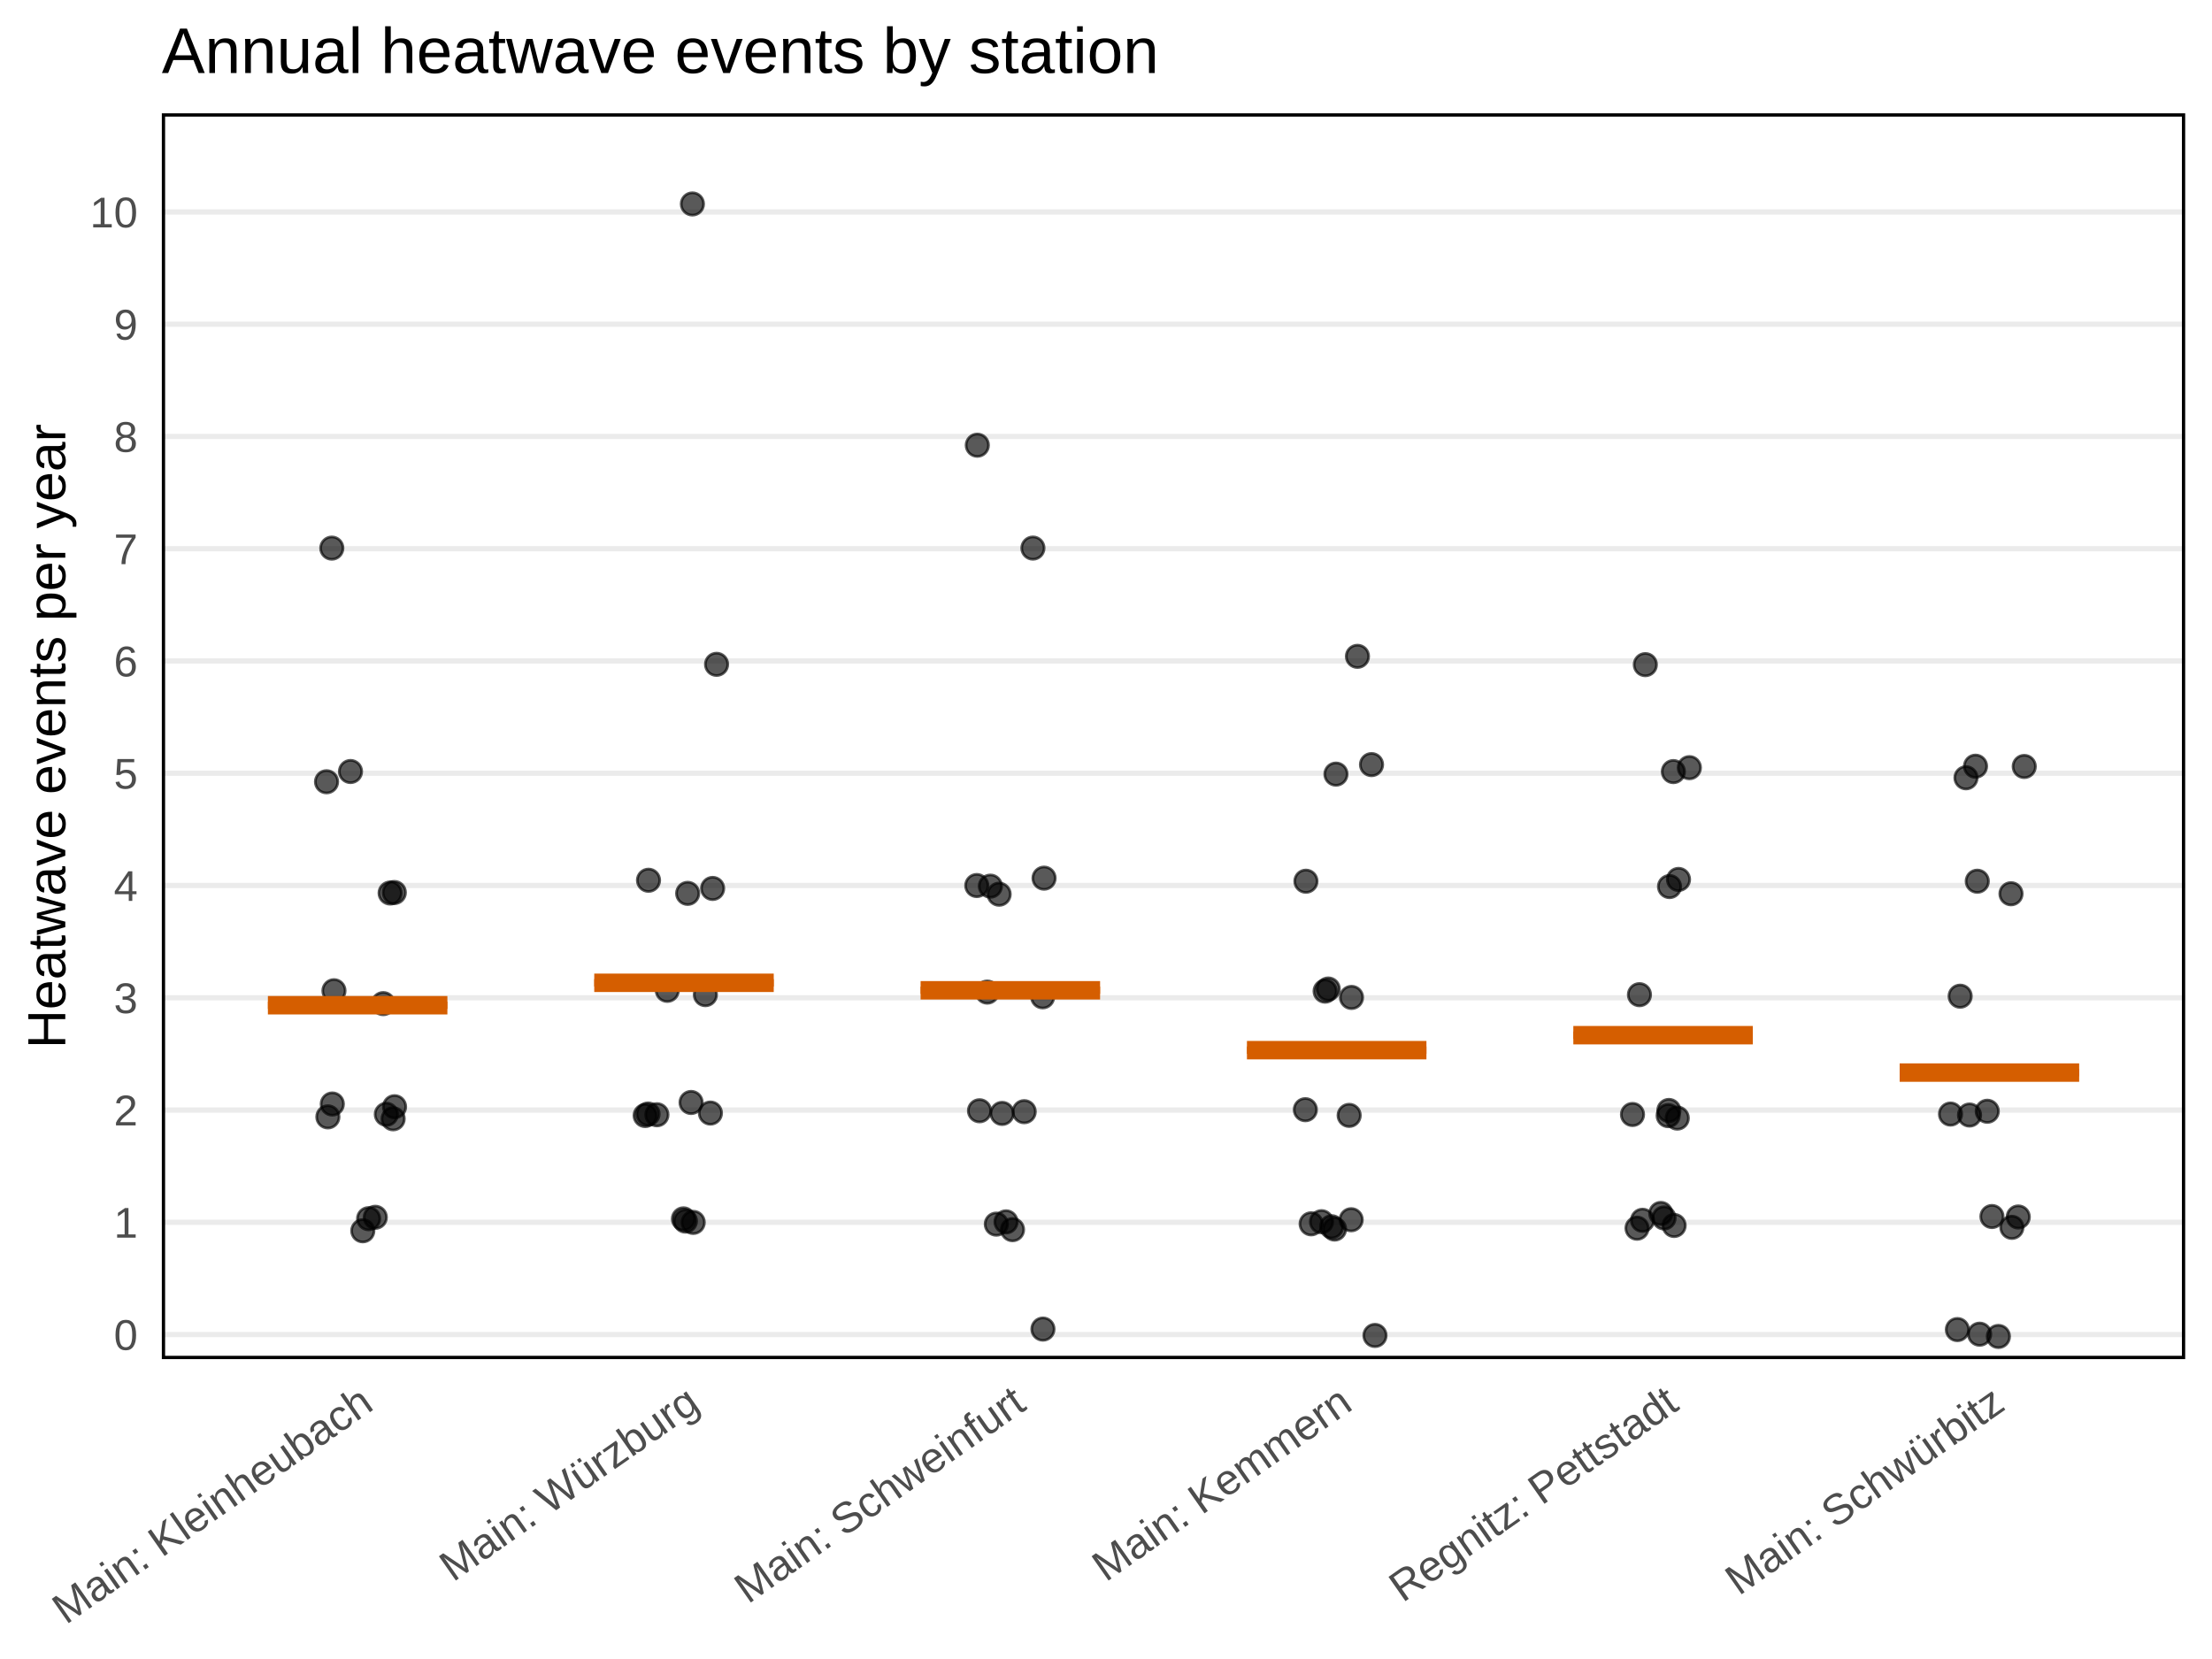
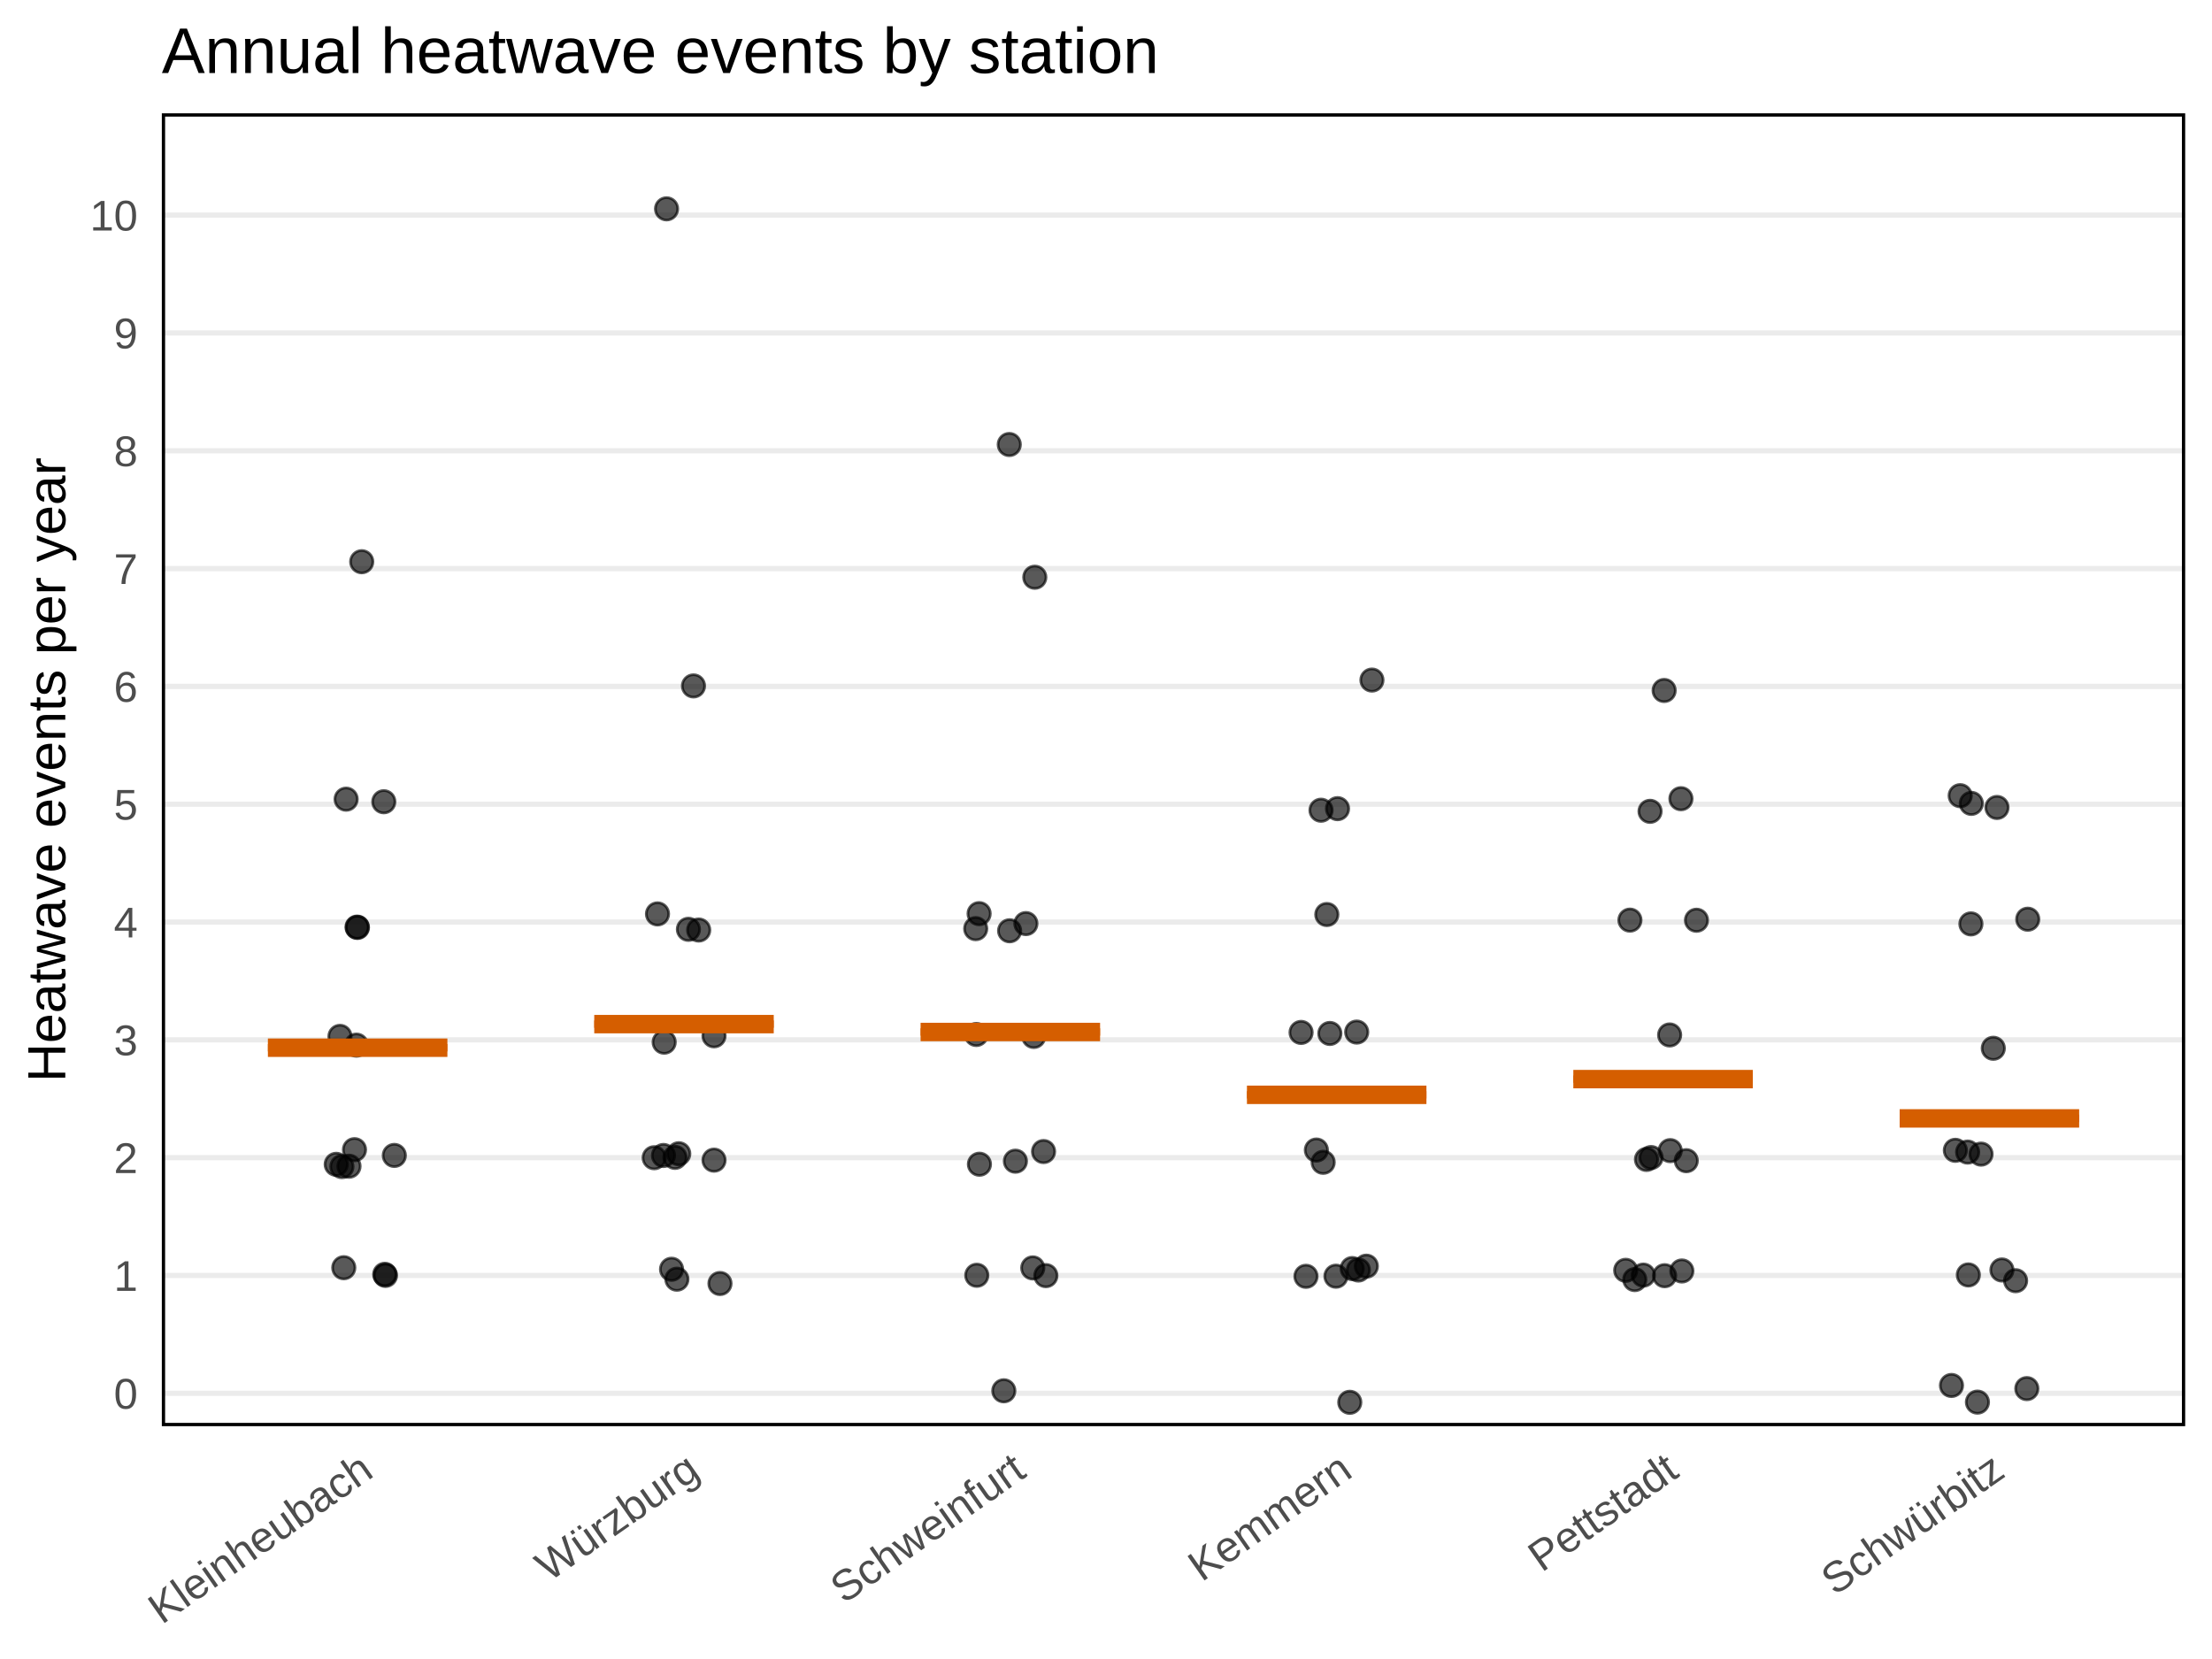
<svg xmlns="http://www.w3.org/2000/svg" width="576.00pt" height="432.00pt" viewBox="0 0 576.00 432.00">
  <g class="svglite">
    <defs>
      <style type="text/css">
    .svglite line, .svglite polyline, .svglite polygon, .svglite path, .svglite rect, .svglite circle {
      fill: none;
      stroke: #000000;
      stroke-linecap: round;
      stroke-linejoin: round;
      stroke-miterlimit: 10.00;
    }
    .svglite text {
      white-space: pre;
    }
    .svglite g.glyphgroup path {
      fill: inherit;
      stroke: none;
    }
  </style>
    </defs>
    <rect width="100%" height="100%" style="stroke: none; fill: none;" />
    <defs>
      <clipPath id="cpMC4wMHw1NzYuMDB8MC4wMHw0MzIuMDA=">
        <rect x="0.00" y="0.00" width="576.00" height="432.00" />
      </clipPath>
    </defs>
    <g clip-path="url(#cpMC4wMHw1NzYuMDB8MC4wMHw0MzIuMDA=)">
</g>
    <defs>
-       <clipPath id="cpNDIuMTR8NTY5LjAzfDI5LjUxfDM1My45MQ==">
-         <rect x="42.14" y="29.51" width="526.88" height="324.40" />
+       <clipPath id="cpNDIuMTR8NTY5LjAzfDI5LjUxfDM3MS4zOA==">
+         <rect x="42.14" y="29.51" width="526.88" height="341.86" />
      </clipPath>
    </defs>
-     <g clip-path="url(#cpNDIuMTR8NTY5LjAzfDI5LjUxfDM1My45MQ==)">
-       <polyline points="42.14,347.51 569.03,347.51 " style="stroke-width: 1.36; stroke: #EBEBEB; stroke-linecap: butt;" />
-       <polyline points="42.14,318.28 569.03,318.28 " style="stroke-width: 1.36; stroke: #EBEBEB; stroke-linecap: butt;" />
-       <polyline points="42.14,289.05 569.03,289.05 " style="stroke-width: 1.36; stroke: #EBEBEB; stroke-linecap: butt;" />
-       <polyline points="42.14,259.82 569.03,259.82 " style="stroke-width: 1.36; stroke: #EBEBEB; stroke-linecap: butt;" />
-       <polyline points="42.14,230.58 569.03,230.58 " style="stroke-width: 1.36; stroke: #EBEBEB; stroke-linecap: butt;" />
-       <polyline points="42.14,201.35 569.03,201.35 " style="stroke-width: 1.36; stroke: #EBEBEB; stroke-linecap: butt;" />
-       <polyline points="42.14,172.12 569.03,172.12 " style="stroke-width: 1.36; stroke: #EBEBEB; stroke-linecap: butt;" />
-       <polyline points="42.14,142.89 569.03,142.89 " style="stroke-width: 1.36; stroke: #EBEBEB; stroke-linecap: butt;" />
-       <polyline points="42.14,113.66 569.03,113.66 " style="stroke-width: 1.36; stroke: #EBEBEB; stroke-linecap: butt;" />
-       <polyline points="42.14,84.43 569.03,84.43 " style="stroke-width: 1.36; stroke: #EBEBEB; stroke-linecap: butt;" />
-       <polyline points="42.14,55.20 569.03,55.20 " style="stroke-width: 1.36; stroke: #EBEBEB; stroke-linecap: butt;" />
-       <circle cx="341.42" cy="318.68" r="2.92" style="stroke-width: 0.71; stroke: #000000; stroke-opacity: 0.65; fill: #000000; fill-opacity: 0.65;" />
-       <circle cx="94.47" cy="320.49" r="2.92" style="stroke-width: 0.71; stroke: #000000; stroke-opacity: 0.65; fill: #000000; fill-opacity: 0.65;" />
-       <circle cx="257.89" cy="230.75" r="2.92" style="stroke-width: 0.71; stroke: #000000; stroke-opacity: 0.65; fill: #000000; fill-opacity: 0.65;" />
-       <circle cx="520.38" cy="348.01" r="2.92" style="stroke-width: 0.71; stroke: #000000; stroke-opacity: 0.65; fill: #000000; fill-opacity: 0.65;" />
-       <circle cx="177.97" cy="317.39" r="2.92" style="stroke-width: 0.71; stroke: #000000; stroke-opacity: 0.65; fill: #000000; fill-opacity: 0.65;" />
-       <circle cx="435.94" cy="319.11" r="2.92" style="stroke-width: 0.71; stroke: #000000; stroke-opacity: 0.65; fill: #000000; fill-opacity: 0.65;" />
-       <circle cx="351.32" cy="290.44" r="2.92" style="stroke-width: 0.71; stroke: #000000; stroke-opacity: 0.65; fill: #000000; fill-opacity: 0.65;" />
-       <circle cx="101.59" cy="232.54" r="2.92" style="stroke-width: 0.71; stroke: #000000; stroke-opacity: 0.65; fill: #000000; fill-opacity: 0.65;" />
-       <circle cx="260.17" cy="232.85" r="2.92" style="stroke-width: 0.71; stroke: #000000; stroke-opacity: 0.65; fill: #000000; fill-opacity: 0.65;" />
-       <circle cx="512.86" cy="290.35" r="2.92" style="stroke-width: 0.71; stroke: #000000; stroke-opacity: 0.65; fill: #000000; fill-opacity: 0.65;" />
-       <circle cx="184.99" cy="289.84" r="2.92" style="stroke-width: 0.71; stroke: #000000; stroke-opacity: 0.65; fill: #000000; fill-opacity: 0.65;" />
-       <circle cx="434.74" cy="230.86" r="2.92" style="stroke-width: 0.71; stroke: #000000; stroke-opacity: 0.65; fill: #000000; fill-opacity: 0.65;" />
-       <circle cx="357.14" cy="199.10" r="2.92" style="stroke-width: 0.71; stroke: #000000; stroke-opacity: 0.65; fill: #000000; fill-opacity: 0.65;" />
-       <circle cx="85.03" cy="203.57" r="2.92" style="stroke-width: 0.71; stroke: #000000; stroke-opacity: 0.65; fill: #000000; fill-opacity: 0.65;" />
-       <circle cx="268.97" cy="142.72" r="2.92" style="stroke-width: 0.71; stroke: #000000; stroke-opacity: 0.65; fill: #000000; fill-opacity: 0.65;" />
-       <circle cx="523.66" cy="232.73" r="2.92" style="stroke-width: 0.71; stroke: #000000; stroke-opacity: 0.65; fill: #000000; fill-opacity: 0.65;" />
-       <circle cx="186.59" cy="172.99" r="2.92" style="stroke-width: 0.71; stroke: #000000; stroke-opacity: 0.65; fill: #000000; fill-opacity: 0.65;" />
-       <circle cx="437.08" cy="229.00" r="2.92" style="stroke-width: 0.71; stroke: #000000; stroke-opacity: 0.65; fill: #000000; fill-opacity: 0.65;" />
-       <circle cx="346.76" cy="319.44" r="2.92" style="stroke-width: 0.71; stroke: #000000; stroke-opacity: 0.65; fill: #000000; fill-opacity: 0.65;" />
-       <circle cx="85.38" cy="290.83" r="2.92" style="stroke-width: 0.71; stroke: #000000; stroke-opacity: 0.65; fill: #000000; fill-opacity: 0.65;" />
-       <circle cx="255.06" cy="289.24" r="2.92" style="stroke-width: 0.71; stroke: #000000; stroke-opacity: 0.65; fill: #000000; fill-opacity: 0.65;" />
-       <circle cx="525.55" cy="316.90" r="2.92" style="stroke-width: 0.71; stroke: #000000; stroke-opacity: 0.65; fill: #000000; fill-opacity: 0.65;" />
-       <circle cx="168.76" cy="290.09" r="2.92" style="stroke-width: 0.71; stroke: #000000; stroke-opacity: 0.65; fill: #000000; fill-opacity: 0.65;" />
-       <circle cx="436.76" cy="291.15" r="2.92" style="stroke-width: 0.71; stroke: #000000; stroke-opacity: 0.65; fill: #000000; fill-opacity: 0.65;" />
-       <circle cx="358.04" cy="347.75" r="2.92" style="stroke-width: 0.71; stroke: #000000; stroke-opacity: 0.65; fill: #000000; fill-opacity: 0.65;" />
-       <circle cx="102.74" cy="288.19" r="2.92" style="stroke-width: 0.71; stroke: #000000; stroke-opacity: 0.65; fill: #000000; fill-opacity: 0.65;" />
-       <circle cx="259.44" cy="318.76" r="2.92" style="stroke-width: 0.71; stroke: #000000; stroke-opacity: 0.65; fill: #000000; fill-opacity: 0.65;" />
-       <circle cx="517.48" cy="289.37" r="2.92" style="stroke-width: 0.71; stroke: #000000; stroke-opacity: 0.65; fill: #000000; fill-opacity: 0.65;" />
-       <circle cx="183.68" cy="259.00" r="2.92" style="stroke-width: 0.71; stroke: #000000; stroke-opacity: 0.65; fill: #000000; fill-opacity: 0.65;" />
-       <circle cx="433.32" cy="317.15" r="2.92" style="stroke-width: 0.71; stroke: #000000; stroke-opacity: 0.65; fill: #000000; fill-opacity: 0.65;" />
-       <circle cx="347.52" cy="320.04" r="2.92" style="stroke-width: 0.71; stroke: #000000; stroke-opacity: 0.65; fill: #000000; fill-opacity: 0.65;" />
-       <circle cx="97.73" cy="316.98" r="2.92" style="stroke-width: 0.71; stroke: #000000; stroke-opacity: 0.65; fill: #000000; fill-opacity: 0.65;" />
-       <circle cx="261.97" cy="318.17" r="2.92" style="stroke-width: 0.71; stroke: #000000; stroke-opacity: 0.65; fill: #000000; fill-opacity: 0.65;" />
-       <circle cx="523.89" cy="319.60" r="2.92" style="stroke-width: 0.71; stroke: #000000; stroke-opacity: 0.65; fill: #000000; fill-opacity: 0.65;" />
-       <circle cx="180.51" cy="318.31" r="2.92" style="stroke-width: 0.71; stroke: #000000; stroke-opacity: 0.65; fill: #000000; fill-opacity: 0.65;" />
-       <circle cx="427.71" cy="317.76" r="2.92" style="stroke-width: 0.71; stroke: #000000; stroke-opacity: 0.65; fill: #000000; fill-opacity: 0.65;" />
-       <circle cx="344.12" cy="318.13" r="2.92" style="stroke-width: 0.71; stroke: #000000; stroke-opacity: 0.65; fill: #000000; fill-opacity: 0.65;" />
-       <circle cx="102.37" cy="291.33" r="2.92" style="stroke-width: 0.71; stroke: #000000; stroke-opacity: 0.65; fill: #000000; fill-opacity: 0.65;" />
-       <circle cx="260.95" cy="289.93" r="2.92" style="stroke-width: 0.71; stroke: #000000; stroke-opacity: 0.65; fill: #000000; fill-opacity: 0.65;" />
-       <circle cx="515.49" cy="347.42" r="2.92" style="stroke-width: 0.71; stroke: #000000; stroke-opacity: 0.65; fill: #000000; fill-opacity: 0.65;" />
-       <circle cx="168.00" cy="290.48" r="2.92" style="stroke-width: 0.71; stroke: #000000; stroke-opacity: 0.65; fill: #000000; fill-opacity: 0.65;" />
-       <circle cx="432.47" cy="315.98" r="2.92" style="stroke-width: 0.71; stroke: #000000; stroke-opacity: 0.65; fill: #000000; fill-opacity: 0.65;" />
-       <circle cx="351.93" cy="259.73" r="2.92" style="stroke-width: 0.71; stroke: #000000; stroke-opacity: 0.65; fill: #000000; fill-opacity: 0.65;" />
-       <circle cx="86.53" cy="287.48" r="2.92" style="stroke-width: 0.71; stroke: #000000; stroke-opacity: 0.65; fill: #000000; fill-opacity: 0.65;" />
-       <circle cx="257.08" cy="258.34" r="2.92" style="stroke-width: 0.71; stroke: #000000; stroke-opacity: 0.65; fill: #000000; fill-opacity: 0.65;" />
-       <circle cx="518.70" cy="316.78" r="2.92" style="stroke-width: 0.71; stroke: #000000; stroke-opacity: 0.65; fill: #000000; fill-opacity: 0.65;" />
-       <circle cx="171.06" cy="290.28" r="2.92" style="stroke-width: 0.71; stroke: #000000; stroke-opacity: 0.65; fill: #000000; fill-opacity: 0.65;" />
-       <circle cx="425.10" cy="290.21" r="2.92" style="stroke-width: 0.71; stroke: #000000; stroke-opacity: 0.65; fill: #000000; fill-opacity: 0.65;" />
-       <circle cx="351.84" cy="317.62" r="2.92" style="stroke-width: 0.71; stroke: #000000; stroke-opacity: 0.65; fill: #000000; fill-opacity: 0.65;" />
-       <circle cx="95.99" cy="317.34" r="2.92" style="stroke-width: 0.71; stroke: #000000; stroke-opacity: 0.65; fill: #000000; fill-opacity: 0.65;" />
-       <circle cx="271.58" cy="346.09" r="2.92" style="stroke-width: 0.71; stroke: #000000; stroke-opacity: 0.65; fill: #000000; fill-opacity: 0.65;" />
-       <circle cx="509.70" cy="346.22" r="2.92" style="stroke-width: 0.71; stroke: #000000; stroke-opacity: 0.65; fill: #000000; fill-opacity: 0.65;" />
-       <circle cx="178.48" cy="317.97" r="2.92" style="stroke-width: 0.71; stroke: #000000; stroke-opacity: 0.65; fill: #000000; fill-opacity: 0.65;" />
-       <circle cx="426.28" cy="319.82" r="2.92" style="stroke-width: 0.71; stroke: #000000; stroke-opacity: 0.65; fill: #000000; fill-opacity: 0.65;" />
-       <circle cx="340.06" cy="229.47" r="2.92" style="stroke-width: 0.71; stroke: #000000; stroke-opacity: 0.65; fill: #000000; fill-opacity: 0.65;" />
-       <circle cx="91.27" cy="200.90" r="2.92" style="stroke-width: 0.71; stroke: #000000; stroke-opacity: 0.65; fill: #000000; fill-opacity: 0.65;" />
-       <circle cx="254.35" cy="230.59" r="2.92" style="stroke-width: 0.71; stroke: #000000; stroke-opacity: 0.65; fill: #000000; fill-opacity: 0.65;" />
-       <circle cx="514.88" cy="229.47" r="2.92" style="stroke-width: 0.71; stroke: #000000; stroke-opacity: 0.65; fill: #000000; fill-opacity: 0.65;" />
-       <circle cx="179.07" cy="232.63" r="2.92" style="stroke-width: 0.71; stroke: #000000; stroke-opacity: 0.65; fill: #000000; fill-opacity: 0.65;" />
-       <circle cx="439.91" cy="199.90" r="2.92" style="stroke-width: 0.71; stroke: #000000; stroke-opacity: 0.65; fill: #000000; fill-opacity: 0.65;" />
-       <circle cx="347.88" cy="201.58" r="2.92" style="stroke-width: 0.71; stroke: #000000; stroke-opacity: 0.65; fill: #000000; fill-opacity: 0.65;" />
-       <circle cx="102.68" cy="232.41" r="2.92" style="stroke-width: 0.71; stroke: #000000; stroke-opacity: 0.65; fill: #000000; fill-opacity: 0.65;" />
-       <circle cx="271.87" cy="228.67" r="2.92" style="stroke-width: 0.71; stroke: #000000; stroke-opacity: 0.65; fill: #000000; fill-opacity: 0.65;" />
-       <circle cx="527.11" cy="199.59" r="2.92" style="stroke-width: 0.71; stroke: #000000; stroke-opacity: 0.65; fill: #000000; fill-opacity: 0.65;" />
-       <circle cx="168.87" cy="229.22" r="2.92" style="stroke-width: 0.71; stroke: #000000; stroke-opacity: 0.65; fill: #000000; fill-opacity: 0.65;" />
-       <circle cx="435.74" cy="200.92" r="2.92" style="stroke-width: 0.71; stroke: #000000; stroke-opacity: 0.65; fill: #000000; fill-opacity: 0.65;" />
-       <circle cx="345.06" cy="258.09" r="2.92" style="stroke-width: 0.71; stroke: #000000; stroke-opacity: 0.65; fill: #000000; fill-opacity: 0.65;" />
-       <circle cx="100.60" cy="290.16" r="2.92" style="stroke-width: 0.71; stroke: #000000; stroke-opacity: 0.65; fill: #000000; fill-opacity: 0.65;" />
-       <circle cx="266.70" cy="289.48" r="2.92" style="stroke-width: 0.71; stroke: #000000; stroke-opacity: 0.65; fill: #000000; fill-opacity: 0.65;" />
-       <circle cx="507.91" cy="290.10" r="2.92" style="stroke-width: 0.71; stroke: #000000; stroke-opacity: 0.65; fill: #000000; fill-opacity: 0.65;" />
-       <circle cx="173.76" cy="257.88" r="2.92" style="stroke-width: 0.71; stroke: #000000; stroke-opacity: 0.65; fill: #000000; fill-opacity: 0.65;" />
-       <circle cx="434.57" cy="289.16" r="2.92" style="stroke-width: 0.71; stroke: #000000; stroke-opacity: 0.65; fill: #000000; fill-opacity: 0.65;" />
-       <circle cx="345.87" cy="257.54" r="2.92" style="stroke-width: 0.71; stroke: #000000; stroke-opacity: 0.65; fill: #000000; fill-opacity: 0.65;" />
-       <circle cx="99.79" cy="261.34" r="2.92" style="stroke-width: 0.71; stroke: #000000; stroke-opacity: 0.65; fill: #000000; fill-opacity: 0.65;" />
-       <circle cx="263.66" cy="320.20" r="2.92" style="stroke-width: 0.71; stroke: #000000; stroke-opacity: 0.65; fill: #000000; fill-opacity: 0.65;" />
-       <circle cx="510.42" cy="259.41" r="2.92" style="stroke-width: 0.71; stroke: #000000; stroke-opacity: 0.65; fill: #000000; fill-opacity: 0.65;" />
-       <circle cx="179.96" cy="287.08" r="2.92" style="stroke-width: 0.71; stroke: #000000; stroke-opacity: 0.65; fill: #000000; fill-opacity: 0.65;" />
-       <circle cx="426.91" cy="259.01" r="2.92" style="stroke-width: 0.71; stroke: #000000; stroke-opacity: 0.65; fill: #000000; fill-opacity: 0.65;" />
-       <circle cx="353.48" cy="170.91" r="2.92" style="stroke-width: 0.71; stroke: #000000; stroke-opacity: 0.65; fill: #000000; fill-opacity: 0.65;" />
-       <circle cx="86.40" cy="142.73" r="2.92" style="stroke-width: 0.71; stroke: #000000; stroke-opacity: 0.65; fill: #000000; fill-opacity: 0.65;" />
-       <circle cx="254.49" cy="115.93" r="2.92" style="stroke-width: 0.71; stroke: #000000; stroke-opacity: 0.65; fill: #000000; fill-opacity: 0.65;" />
-       <circle cx="514.42" cy="199.52" r="2.92" style="stroke-width: 0.71; stroke: #000000; stroke-opacity: 0.65; fill: #000000; fill-opacity: 0.65;" />
-       <circle cx="180.30" cy="53.11" r="2.92" style="stroke-width: 0.71; stroke: #000000; stroke-opacity: 0.65; fill: #000000; fill-opacity: 0.65;" />
-       <circle cx="428.44" cy="173.07" r="2.92" style="stroke-width: 0.71; stroke: #000000; stroke-opacity: 0.65; fill: #000000; fill-opacity: 0.65;" />
-       <circle cx="339.91" cy="288.96" r="2.92" style="stroke-width: 0.71; stroke: #000000; stroke-opacity: 0.65; fill: #000000; fill-opacity: 0.65;" />
-       <circle cx="86.96" cy="257.99" r="2.92" style="stroke-width: 0.71; stroke: #000000; stroke-opacity: 0.65; fill: #000000; fill-opacity: 0.65;" />
-       <circle cx="271.51" cy="259.57" r="2.92" style="stroke-width: 0.71; stroke: #000000; stroke-opacity: 0.65; fill: #000000; fill-opacity: 0.65;" />
-       <circle cx="511.94" cy="202.53" r="2.92" style="stroke-width: 0.71; stroke: #000000; stroke-opacity: 0.65; fill: #000000; fill-opacity: 0.65;" />
-       <circle cx="185.57" cy="231.35" r="2.92" style="stroke-width: 0.71; stroke: #000000; stroke-opacity: 0.65; fill: #000000; fill-opacity: 0.65;" />
-       <circle cx="434.39" cy="290.51" r="2.92" style="stroke-width: 0.71; stroke: #000000; stroke-opacity: 0.65; fill: #000000; fill-opacity: 0.65;" />
-       <polygon points="69.76,261.76 69.76,261.76 116.50,261.76 116.50,261.76 69.76,261.76 " style="stroke-width: 1.92; stroke: #D55E00; stroke-linecap: butt; stroke-linejoin: miter;" />
-       <polygon points="154.74,255.92 154.74,255.92 201.48,255.92 201.48,255.92 154.74,255.92 " style="stroke-width: 1.92; stroke: #D55E00; stroke-linecap: butt; stroke-linejoin: miter;" />
-       <polygon points="239.72,257.87 239.72,257.87 286.46,257.87 286.46,257.87 239.72,257.87 " style="stroke-width: 1.92; stroke: #D55E00; stroke-linecap: butt; stroke-linejoin: miter;" />
-       <polygon points="324.70,273.46 324.70,273.46 371.44,273.46 371.44,273.46 324.70,273.46 " style="stroke-width: 1.92; stroke: #D55E00; stroke-linecap: butt; stroke-linejoin: miter;" />
-       <polygon points="409.69,269.56 409.69,269.56 456.43,269.56 456.43,269.56 409.69,269.56 " style="stroke-width: 1.92; stroke: #D55E00; stroke-linecap: butt; stroke-linejoin: miter;" />
-       <polygon points="494.67,279.30 494.67,279.30 541.41,279.30 541.41,279.30 494.67,279.30 " style="stroke-width: 1.92; stroke: #D55E00; stroke-linecap: butt; stroke-linejoin: miter;" />
-       <line x1="69.76" y1="261.76" x2="116.50" y2="261.76" style="stroke-width: 4.80; stroke: #D55E00; stroke-linecap: butt; stroke-linejoin: miter;" />
-       <line x1="154.74" y1="255.92" x2="201.48" y2="255.92" style="stroke-width: 4.80; stroke: #D55E00; stroke-linecap: butt; stroke-linejoin: miter;" />
-       <line x1="239.72" y1="257.87" x2="286.46" y2="257.87" style="stroke-width: 4.80; stroke: #D55E00; stroke-linecap: butt; stroke-linejoin: miter;" />
-       <line x1="324.70" y1="273.46" x2="371.44" y2="273.46" style="stroke-width: 4.80; stroke: #D55E00; stroke-linecap: butt; stroke-linejoin: miter;" />
-       <line x1="409.69" y1="269.56" x2="456.43" y2="269.56" style="stroke-width: 4.80; stroke: #D55E00; stroke-linecap: butt; stroke-linejoin: miter;" />
-       <line x1="494.67" y1="279.30" x2="541.41" y2="279.30" style="stroke-width: 4.80; stroke: #D55E00; stroke-linecap: butt; stroke-linejoin: miter;" />
-       <rect x="42.14" y="29.51" width="526.88" height="324.40" style="stroke-width: 1.71;" />
+     <g clip-path="url(#cpNDIuMTR8NTY5LjAzfDI5LjUxfDM3MS4zOA==)">
+       <polyline points="42.14,362.81 569.03,362.81 " style="stroke-width: 1.36; stroke: #EBEBEB; stroke-linecap: butt;" />
+       <polyline points="42.14,332.13 569.03,332.13 " style="stroke-width: 1.36; stroke: #EBEBEB; stroke-linecap: butt;" />
+       <polyline points="42.14,301.45 569.03,301.45 " style="stroke-width: 1.36; stroke: #EBEBEB; stroke-linecap: butt;" />
+       <polyline points="42.14,270.77 569.03,270.77 " style="stroke-width: 1.36; stroke: #EBEBEB; stroke-linecap: butt;" />
+       <polyline points="42.14,240.10 569.03,240.10 " style="stroke-width: 1.36; stroke: #EBEBEB; stroke-linecap: butt;" />
+       <polyline points="42.14,209.42 569.03,209.42 " style="stroke-width: 1.36; stroke: #EBEBEB; stroke-linecap: butt;" />
+       <polyline points="42.14,178.74 569.03,178.74 " style="stroke-width: 1.36; stroke: #EBEBEB; stroke-linecap: butt;" />
+       <polyline points="42.14,148.06 569.03,148.06 " style="stroke-width: 1.36; stroke: #EBEBEB; stroke-linecap: butt;" />
+       <polyline points="42.14,117.38 569.03,117.38 " style="stroke-width: 1.36; stroke: #EBEBEB; stroke-linecap: butt;" />
+       <polyline points="42.14,86.70 569.03,86.70 " style="stroke-width: 1.36; stroke: #EBEBEB; stroke-linecap: butt;" />
+       <polyline points="42.14,56.02 569.03,56.02 " style="stroke-width: 1.36; stroke: #EBEBEB; stroke-linecap: butt;" />
+       <circle cx="340.07" cy="332.35" r="2.92" style="stroke-width: 0.71; stroke: #000000; stroke-opacity: 0.65; fill: #000000; fill-opacity: 0.65;" />
+       <circle cx="89.52" cy="330.11" r="2.92" style="stroke-width: 0.71; stroke: #000000; stroke-opacity: 0.65; fill: #000000; fill-opacity: 0.65;" />
+       <circle cx="254.07" cy="241.82" r="2.92" style="stroke-width: 0.71; stroke: #000000; stroke-opacity: 0.65; fill: #000000; fill-opacity: 0.65;" />
+       <circle cx="527.78" cy="361.59" r="2.92" style="stroke-width: 0.71; stroke: #000000; stroke-opacity: 0.65; fill: #000000; fill-opacity: 0.65;" />
+       <circle cx="174.87" cy="330.51" r="2.92" style="stroke-width: 0.71; stroke: #000000; stroke-opacity: 0.65; fill: #000000; fill-opacity: 0.65;" />
+       <circle cx="427.92" cy="332.04" r="2.92" style="stroke-width: 0.71; stroke: #000000; stroke-opacity: 0.65; fill: #000000; fill-opacity: 0.65;" />
+       <circle cx="342.78" cy="299.47" r="2.92" style="stroke-width: 0.71; stroke: #000000; stroke-opacity: 0.65; fill: #000000; fill-opacity: 0.65;" />
+       <circle cx="93.08" cy="241.50" r="2.92" style="stroke-width: 0.71; stroke: #000000; stroke-opacity: 0.65; fill: #000000; fill-opacity: 0.65;" />
+       <circle cx="267.14" cy="240.50" r="2.92" style="stroke-width: 0.71; stroke: #000000; stroke-opacity: 0.65; fill: #000000; fill-opacity: 0.65;" />
+       <circle cx="509.17" cy="299.54" r="2.92" style="stroke-width: 0.71; stroke: #000000; stroke-opacity: 0.65; fill: #000000; fill-opacity: 0.65;" />
+       <circle cx="185.93" cy="302.10" r="2.92" style="stroke-width: 0.71; stroke: #000000; stroke-opacity: 0.65; fill: #000000; fill-opacity: 0.65;" />
+       <circle cx="424.43" cy="239.60" r="2.92" style="stroke-width: 0.71; stroke: #000000; stroke-opacity: 0.65; fill: #000000; fill-opacity: 0.65;" />
+       <circle cx="348.29" cy="210.57" r="2.92" style="stroke-width: 0.71; stroke: #000000; stroke-opacity: 0.65; fill: #000000; fill-opacity: 0.65;" />
+       <circle cx="90.13" cy="208.10" r="2.92" style="stroke-width: 0.71; stroke: #000000; stroke-opacity: 0.65; fill: #000000; fill-opacity: 0.65;" />
+       <circle cx="269.46" cy="150.31" r="2.92" style="stroke-width: 0.71; stroke: #000000; stroke-opacity: 0.65; fill: #000000; fill-opacity: 0.65;" />
+       <circle cx="528.02" cy="239.36" r="2.92" style="stroke-width: 0.71; stroke: #000000; stroke-opacity: 0.65; fill: #000000; fill-opacity: 0.65;" />
+       <circle cx="180.58" cy="178.61" r="2.92" style="stroke-width: 0.71; stroke: #000000; stroke-opacity: 0.65; fill: #000000; fill-opacity: 0.65;" />
+       <circle cx="441.76" cy="239.63" r="2.92" style="stroke-width: 0.71; stroke: #000000; stroke-opacity: 0.65; fill: #000000; fill-opacity: 0.65;" />
+       <circle cx="355.79" cy="329.71" r="2.92" style="stroke-width: 0.71; stroke: #000000; stroke-opacity: 0.65; fill: #000000; fill-opacity: 0.65;" />
+       <circle cx="92.31" cy="299.37" r="2.92" style="stroke-width: 0.71; stroke: #000000; stroke-opacity: 0.65; fill: #000000; fill-opacity: 0.65;" />
+       <circle cx="264.41" cy="302.37" r="2.92" style="stroke-width: 0.71; stroke: #000000; stroke-opacity: 0.65; fill: #000000; fill-opacity: 0.65;" />
+       <circle cx="524.86" cy="333.49" r="2.92" style="stroke-width: 0.71; stroke: #000000; stroke-opacity: 0.65; fill: #000000; fill-opacity: 0.65;" />
+       <circle cx="176.75" cy="300.43" r="2.92" style="stroke-width: 0.71; stroke: #000000; stroke-opacity: 0.65; fill: #000000; fill-opacity: 0.65;" />
+       <circle cx="434.92" cy="299.62" r="2.92" style="stroke-width: 0.71; stroke: #000000; stroke-opacity: 0.65; fill: #000000; fill-opacity: 0.65;" />
+       <circle cx="351.48" cy="365.16" r="2.92" style="stroke-width: 0.71; stroke: #000000; stroke-opacity: 0.65; fill: #000000; fill-opacity: 0.65;" />
+       <circle cx="87.55" cy="303.19" r="2.92" style="stroke-width: 0.71; stroke: #000000; stroke-opacity: 0.65; fill: #000000; fill-opacity: 0.65;" />
+       <circle cx="272.34" cy="332.17" r="2.92" style="stroke-width: 0.71; stroke: #000000; stroke-opacity: 0.65; fill: #000000; fill-opacity: 0.65;" />
+       <circle cx="515.86" cy="300.53" r="2.92" style="stroke-width: 0.71; stroke: #000000; stroke-opacity: 0.65; fill: #000000; fill-opacity: 0.65;" />
+       <circle cx="185.93" cy="269.72" r="2.92" style="stroke-width: 0.71; stroke: #000000; stroke-opacity: 0.65; fill: #000000; fill-opacity: 0.65;" />
+       <circle cx="423.33" cy="330.79" r="2.92" style="stroke-width: 0.71; stroke: #000000; stroke-opacity: 0.65; fill: #000000; fill-opacity: 0.65;" />
+       <circle cx="352.11" cy="330.33" r="2.92" style="stroke-width: 0.71; stroke: #000000; stroke-opacity: 0.65; fill: #000000; fill-opacity: 0.65;" />
+       <circle cx="100.38" cy="332.11" r="2.92" style="stroke-width: 0.71; stroke: #000000; stroke-opacity: 0.65; fill: #000000; fill-opacity: 0.65;" />
+       <circle cx="254.35" cy="332.08" r="2.92" style="stroke-width: 0.71; stroke: #000000; stroke-opacity: 0.65; fill: #000000; fill-opacity: 0.65;" />
+       <circle cx="521.30" cy="330.70" r="2.92" style="stroke-width: 0.71; stroke: #000000; stroke-opacity: 0.65; fill: #000000; fill-opacity: 0.65;" />
+       <circle cx="187.48" cy="334.22" r="2.92" style="stroke-width: 0.71; stroke: #000000; stroke-opacity: 0.65; fill: #000000; fill-opacity: 0.65;" />
+       <circle cx="433.46" cy="332.19" r="2.92" style="stroke-width: 0.71; stroke: #000000; stroke-opacity: 0.65; fill: #000000; fill-opacity: 0.65;" />
+       <circle cx="347.88" cy="332.32" r="2.92" style="stroke-width: 0.71; stroke: #000000; stroke-opacity: 0.65; fill: #000000; fill-opacity: 0.65;" />
+       <circle cx="89.03" cy="303.78" r="2.92" style="stroke-width: 0.71; stroke: #000000; stroke-opacity: 0.65; fill: #000000; fill-opacity: 0.65;" />
+       <circle cx="271.74" cy="299.86" r="2.92" style="stroke-width: 0.71; stroke: #000000; stroke-opacity: 0.65; fill: #000000; fill-opacity: 0.65;" />
+       <circle cx="514.92" cy="365.11" r="2.92" style="stroke-width: 0.71; stroke: #000000; stroke-opacity: 0.65; fill: #000000; fill-opacity: 0.65;" />
+       <circle cx="170.35" cy="301.47" r="2.92" style="stroke-width: 0.71; stroke: #000000; stroke-opacity: 0.65; fill: #000000; fill-opacity: 0.65;" />
+       <circle cx="425.69" cy="333.20" r="2.92" style="stroke-width: 0.71; stroke: #000000; stroke-opacity: 0.65; fill: #000000; fill-opacity: 0.65;" />
+       <circle cx="346.29" cy="269.11" r="2.92" style="stroke-width: 0.71; stroke: #000000; stroke-opacity: 0.65; fill: #000000; fill-opacity: 0.65;" />
+       <circle cx="90.88" cy="303.68" r="2.92" style="stroke-width: 0.71; stroke: #000000; stroke-opacity: 0.65; fill: #000000; fill-opacity: 0.65;" />
+       <circle cx="254.23" cy="269.38" r="2.92" style="stroke-width: 0.71; stroke: #000000; stroke-opacity: 0.65; fill: #000000; fill-opacity: 0.65;" />
+       <circle cx="512.55" cy="331.99" r="2.92" style="stroke-width: 0.71; stroke: #000000; stroke-opacity: 0.65; fill: #000000; fill-opacity: 0.65;" />
+       <circle cx="175.77" cy="301.38" r="2.92" style="stroke-width: 0.71; stroke: #000000; stroke-opacity: 0.65; fill: #000000; fill-opacity: 0.65;" />
+       <circle cx="429.93" cy="301.42" r="2.92" style="stroke-width: 0.71; stroke: #000000; stroke-opacity: 0.65; fill: #000000; fill-opacity: 0.65;" />
+       <circle cx="353.72" cy="330.71" r="2.92" style="stroke-width: 0.71; stroke: #000000; stroke-opacity: 0.65; fill: #000000; fill-opacity: 0.65;" />
+       <circle cx="100.19" cy="331.83" r="2.92" style="stroke-width: 0.71; stroke: #000000; stroke-opacity: 0.65; fill: #000000; fill-opacity: 0.65;" />
+       <circle cx="261.39" cy="362.16" r="2.92" style="stroke-width: 0.71; stroke: #000000; stroke-opacity: 0.65; fill: #000000; fill-opacity: 0.65;" />
+       <circle cx="508.16" cy="360.77" r="2.92" style="stroke-width: 0.71; stroke: #000000; stroke-opacity: 0.65; fill: #000000; fill-opacity: 0.65;" />
+       <circle cx="176.26" cy="333.10" r="2.92" style="stroke-width: 0.71; stroke: #000000; stroke-opacity: 0.65; fill: #000000; fill-opacity: 0.65;" />
+       <circle cx="437.95" cy="330.96" r="2.92" style="stroke-width: 0.71; stroke: #000000; stroke-opacity: 0.65; fill: #000000; fill-opacity: 0.65;" />
+       <circle cx="345.50" cy="238.14" r="2.92" style="stroke-width: 0.71; stroke: #000000; stroke-opacity: 0.65; fill: #000000; fill-opacity: 0.65;" />
+       <circle cx="99.94" cy="208.77" r="2.92" style="stroke-width: 0.71; stroke: #000000; stroke-opacity: 0.65; fill: #000000; fill-opacity: 0.65;" />
+       <circle cx="262.90" cy="242.37" r="2.92" style="stroke-width: 0.71; stroke: #000000; stroke-opacity: 0.65; fill: #000000; fill-opacity: 0.65;" />
+       <circle cx="513.22" cy="240.58" r="2.92" style="stroke-width: 0.71; stroke: #000000; stroke-opacity: 0.65; fill: #000000; fill-opacity: 0.65;" />
+       <circle cx="179.26" cy="241.99" r="2.92" style="stroke-width: 0.71; stroke: #000000; stroke-opacity: 0.65; fill: #000000; fill-opacity: 0.65;" />
+       <circle cx="437.71" cy="207.98" r="2.92" style="stroke-width: 0.71; stroke: #000000; stroke-opacity: 0.65; fill: #000000; fill-opacity: 0.65;" />
+       <circle cx="343.99" cy="210.98" r="2.92" style="stroke-width: 0.71; stroke: #000000; stroke-opacity: 0.65; fill: #000000; fill-opacity: 0.65;" />
+       <circle cx="92.97" cy="241.42" r="2.92" style="stroke-width: 0.71; stroke: #000000; stroke-opacity: 0.65; fill: #000000; fill-opacity: 0.65;" />
+       <circle cx="254.96" cy="237.91" r="2.92" style="stroke-width: 0.71; stroke: #000000; stroke-opacity: 0.65; fill: #000000; fill-opacity: 0.65;" />
+       <circle cx="510.43" cy="207.19" r="2.92" style="stroke-width: 0.71; stroke: #000000; stroke-opacity: 0.65; fill: #000000; fill-opacity: 0.65;" />
+       <circle cx="181.94" cy="242.18" r="2.92" style="stroke-width: 0.71; stroke: #000000; stroke-opacity: 0.65; fill: #000000; fill-opacity: 0.65;" />
+       <circle cx="429.67" cy="211.27" r="2.92" style="stroke-width: 0.71; stroke: #000000; stroke-opacity: 0.65; fill: #000000; fill-opacity: 0.65;" />
+       <circle cx="338.80" cy="268.84" r="2.92" style="stroke-width: 0.71; stroke: #000000; stroke-opacity: 0.65; fill: #000000; fill-opacity: 0.65;" />
+       <circle cx="102.68" cy="300.87" r="2.92" style="stroke-width: 0.71; stroke: #000000; stroke-opacity: 0.65; fill: #000000; fill-opacity: 0.65;" />
+       <circle cx="255.04" cy="303.16" r="2.92" style="stroke-width: 0.71; stroke: #000000; stroke-opacity: 0.65; fill: #000000; fill-opacity: 0.65;" />
+       <circle cx="512.37" cy="300.00" r="2.92" style="stroke-width: 0.71; stroke: #000000; stroke-opacity: 0.65; fill: #000000; fill-opacity: 0.65;" />
+       <circle cx="172.95" cy="271.38" r="2.92" style="stroke-width: 0.71; stroke: #000000; stroke-opacity: 0.65; fill: #000000; fill-opacity: 0.65;" />
+       <circle cx="428.74" cy="301.91" r="2.92" style="stroke-width: 0.71; stroke: #000000; stroke-opacity: 0.65; fill: #000000; fill-opacity: 0.65;" />
+       <circle cx="353.28" cy="268.75" r="2.92" style="stroke-width: 0.71; stroke: #000000; stroke-opacity: 0.65; fill: #000000; fill-opacity: 0.65;" />
+       <circle cx="88.53" cy="269.87" r="2.92" style="stroke-width: 0.71; stroke: #000000; stroke-opacity: 0.65; fill: #000000; fill-opacity: 0.65;" />
+       <circle cx="268.93" cy="330.16" r="2.92" style="stroke-width: 0.71; stroke: #000000; stroke-opacity: 0.65; fill: #000000; fill-opacity: 0.65;" />
+       <circle cx="519.05" cy="272.97" r="2.92" style="stroke-width: 0.71; stroke: #000000; stroke-opacity: 0.65; fill: #000000; fill-opacity: 0.65;" />
+       <circle cx="172.77" cy="300.88" r="2.92" style="stroke-width: 0.71; stroke: #000000; stroke-opacity: 0.65; fill: #000000; fill-opacity: 0.65;" />
+       <circle cx="434.77" cy="269.50" r="2.92" style="stroke-width: 0.71; stroke: #000000; stroke-opacity: 0.65; fill: #000000; fill-opacity: 0.65;" />
+       <circle cx="357.25" cy="177.09" r="2.92" style="stroke-width: 0.71; stroke: #000000; stroke-opacity: 0.65; fill: #000000; fill-opacity: 0.65;" />
+       <circle cx="94.19" cy="146.27" r="2.92" style="stroke-width: 0.71; stroke: #000000; stroke-opacity: 0.65; fill: #000000; fill-opacity: 0.65;" />
+       <circle cx="262.81" cy="115.75" r="2.92" style="stroke-width: 0.71; stroke: #000000; stroke-opacity: 0.65; fill: #000000; fill-opacity: 0.65;" />
+       <circle cx="520.01" cy="210.26" r="2.92" style="stroke-width: 0.71; stroke: #000000; stroke-opacity: 0.65; fill: #000000; fill-opacity: 0.65;" />
+       <circle cx="173.57" cy="54.38" r="2.92" style="stroke-width: 0.71; stroke: #000000; stroke-opacity: 0.65; fill: #000000; fill-opacity: 0.65;" />
+       <circle cx="433.34" cy="179.80" r="2.92" style="stroke-width: 0.71; stroke: #000000; stroke-opacity: 0.65; fill: #000000; fill-opacity: 0.65;" />
+       <circle cx="344.55" cy="302.66" r="2.92" style="stroke-width: 0.71; stroke: #000000; stroke-opacity: 0.65; fill: #000000; fill-opacity: 0.65;" />
+       <circle cx="92.81" cy="272.15" r="2.92" style="stroke-width: 0.71; stroke: #000000; stroke-opacity: 0.65; fill: #000000; fill-opacity: 0.65;" />
+       <circle cx="269.19" cy="269.89" r="2.92" style="stroke-width: 0.71; stroke: #000000; stroke-opacity: 0.65; fill: #000000; fill-opacity: 0.65;" />
+       <circle cx="513.33" cy="209.20" r="2.92" style="stroke-width: 0.71; stroke: #000000; stroke-opacity: 0.65; fill: #000000; fill-opacity: 0.65;" />
+       <circle cx="171.21" cy="237.98" r="2.92" style="stroke-width: 0.71; stroke: #000000; stroke-opacity: 0.65; fill: #000000; fill-opacity: 0.65;" />
+       <circle cx="439.10" cy="302.24" r="2.92" style="stroke-width: 0.71; stroke: #000000; stroke-opacity: 0.65; fill: #000000; fill-opacity: 0.65;" />
+       <polygon points="69.76,272.82 69.76,272.82 116.50,272.82 116.50,272.82 69.76,272.82 " style="stroke-width: 1.92; stroke: #D55E00; stroke-linecap: butt; stroke-linejoin: miter;" />
+       <polygon points="154.74,266.68 154.74,266.68 201.48,266.68 201.48,266.68 154.74,266.68 " style="stroke-width: 1.92; stroke: #D55E00; stroke-linecap: butt; stroke-linejoin: miter;" />
+       <polygon points="239.72,268.73 239.72,268.73 286.46,268.73 286.46,268.73 239.72,268.73 " style="stroke-width: 1.92; stroke: #D55E00; stroke-linecap: butt; stroke-linejoin: miter;" />
+       <polygon points="324.70,285.09 324.70,285.09 371.44,285.09 371.44,285.09 324.70,285.09 " style="stroke-width: 1.92; stroke: #D55E00; stroke-linecap: butt; stroke-linejoin: miter;" />
+       <polygon points="409.69,281.00 409.69,281.00 456.43,281.00 456.43,281.00 409.69,281.00 " style="stroke-width: 1.92; stroke: #D55E00; stroke-linecap: butt; stroke-linejoin: miter;" />
+       <polygon points="494.67,291.23 494.67,291.23 541.41,291.23 541.41,291.23 494.67,291.23 " style="stroke-width: 1.92; stroke: #D55E00; stroke-linecap: butt; stroke-linejoin: miter;" />
+       <line x1="69.76" y1="272.82" x2="116.50" y2="272.82" style="stroke-width: 4.80; stroke: #D55E00; stroke-linecap: butt; stroke-linejoin: miter;" />
+       <line x1="154.74" y1="266.68" x2="201.48" y2="266.68" style="stroke-width: 4.80; stroke: #D55E00; stroke-linecap: butt; stroke-linejoin: miter;" />
+       <line x1="239.72" y1="268.73" x2="286.46" y2="268.73" style="stroke-width: 4.80; stroke: #D55E00; stroke-linecap: butt; stroke-linejoin: miter;" />
+       <line x1="324.70" y1="285.09" x2="371.44" y2="285.09" style="stroke-width: 4.80; stroke: #D55E00; stroke-linecap: butt; stroke-linejoin: miter;" />
+       <line x1="409.69" y1="281.00" x2="456.43" y2="281.00" style="stroke-width: 4.80; stroke: #D55E00; stroke-linecap: butt; stroke-linejoin: miter;" />
+       <line x1="494.67" y1="291.23" x2="541.41" y2="291.23" style="stroke-width: 4.80; stroke: #D55E00; stroke-linecap: butt; stroke-linejoin: miter;" />
+       <rect x="42.14" y="29.51" width="526.88" height="341.86" style="stroke-width: 1.71;" />
    </g>
    <g clip-path="url(#cpMC4wMHw1NzYuMDB8MC4wMHw0MzIuMDA=)">
-       <text x="35.87" y="351.51" text-anchor="end" style="font-size: 11.20px;fill: #4D4D4D; font-family: &quot;Arial&quot;;" textLength="6.22px" lengthAdjust="spacingAndGlyphs">0</text>
-       <text x="35.87" y="322.28" text-anchor="end" style="font-size: 11.20px;fill: #4D4D4D; font-family: &quot;Arial&quot;;" textLength="6.22px" lengthAdjust="spacingAndGlyphs">1</text>
-       <text x="35.87" y="293.05" text-anchor="end" style="font-size: 11.20px;fill: #4D4D4D; font-family: &quot;Arial&quot;;" textLength="6.22px" lengthAdjust="spacingAndGlyphs">2</text>
-       <text x="35.87" y="263.82" text-anchor="end" style="font-size: 11.20px;fill: #4D4D4D; font-family: &quot;Arial&quot;;" textLength="6.22px" lengthAdjust="spacingAndGlyphs">3</text>
-       <text x="35.87" y="234.59" text-anchor="end" style="font-size: 11.20px;fill: #4D4D4D; font-family: &quot;Arial&quot;;" textLength="6.22px" lengthAdjust="spacingAndGlyphs">4</text>
-       <text x="35.87" y="205.36" text-anchor="end" style="font-size: 11.20px;fill: #4D4D4D; font-family: &quot;Arial&quot;;" textLength="6.22px" lengthAdjust="spacingAndGlyphs">5</text>
-       <text x="35.87" y="176.13" text-anchor="end" style="font-size: 11.20px;fill: #4D4D4D; font-family: &quot;Arial&quot;;" textLength="6.22px" lengthAdjust="spacingAndGlyphs">6</text>
-       <text x="35.87" y="146.90" text-anchor="end" style="font-size: 11.20px;fill: #4D4D4D; font-family: &quot;Arial&quot;;" textLength="6.22px" lengthAdjust="spacingAndGlyphs">7</text>
-       <text x="35.87" y="117.67" text-anchor="end" style="font-size: 11.20px;fill: #4D4D4D; font-family: &quot;Arial&quot;;" textLength="6.22px" lengthAdjust="spacingAndGlyphs">8</text>
-       <text x="35.87" y="88.44" text-anchor="end" style="font-size: 11.20px;fill: #4D4D4D; font-family: &quot;Arial&quot;;" textLength="6.22px" lengthAdjust="spacingAndGlyphs">9</text>
-       <text x="35.87" y="59.21" text-anchor="end" style="font-size: 11.20px;fill: #4D4D4D; font-family: &quot;Arial&quot;;" textLength="12.44px" lengthAdjust="spacingAndGlyphs">10</text>
-       <text transform="translate(97.73,366.75) rotate(-35)" text-anchor="end" style="font-size: 11.20px;fill: #4D4D4D; font-family: &quot;Arial&quot;;" textLength="98.23px" lengthAdjust="spacingAndGlyphs">Main: Kleinheubach</text>
-       <text transform="translate(182.71,366.75) rotate(-35)" text-anchor="end" style="font-size: 11.20px;fill: #4D4D4D; font-family: &quot;Arial&quot;;" textLength="78.92px" lengthAdjust="spacingAndGlyphs">Main: Würzburg</text>
-       <text transform="translate(267.69,366.75) rotate(-35)" text-anchor="end" style="font-size: 11.20px;fill: #4D4D4D; font-family: &quot;Arial&quot;;" textLength="88.89px" lengthAdjust="spacingAndGlyphs">Main: Schweinfurt</text>
-       <text transform="translate(352.67,366.75) rotate(-35)" text-anchor="end" style="font-size: 11.20px;fill: #4D4D4D; font-family: &quot;Arial&quot;;" textLength="78.92px" lengthAdjust="spacingAndGlyphs">Main: Kemmern</text>
-       <text transform="translate(437.65,366.75) rotate(-35)" text-anchor="end" style="font-size: 11.20px;fill: #4D4D4D; font-family: &quot;Arial&quot;;" textLength="88.30px" lengthAdjust="spacingAndGlyphs">Regnitz: Pettstadt</text>
-       <text transform="translate(522.63,366.75) rotate(-35)" text-anchor="end" style="font-size: 11.20px;fill: #4D4D4D; font-family: &quot;Arial&quot;;" textLength="85.16px" lengthAdjust="spacingAndGlyphs">Main: Schwürbitz</text>
-       <text transform="translate(17.00,191.71) rotate(-90)" text-anchor="middle" style="font-size: 14.00px; font-family: &quot;Arial&quot;;" textLength="162.58px" lengthAdjust="spacingAndGlyphs">Heatwave events per year</text>
+       <text x="35.87" y="366.82" text-anchor="end" style="font-size: 11.20px;fill: #4D4D4D; font-family: &quot;Arial&quot;;" textLength="6.22px" lengthAdjust="spacingAndGlyphs">0</text>
+       <text x="35.87" y="336.14" text-anchor="end" style="font-size: 11.20px;fill: #4D4D4D; font-family: &quot;Arial&quot;;" textLength="6.22px" lengthAdjust="spacingAndGlyphs">1</text>
+       <text x="35.87" y="305.46" text-anchor="end" style="font-size: 11.20px;fill: #4D4D4D; font-family: &quot;Arial&quot;;" textLength="6.22px" lengthAdjust="spacingAndGlyphs">2</text>
+       <text x="35.87" y="274.78" text-anchor="end" style="font-size: 11.20px;fill: #4D4D4D; font-family: &quot;Arial&quot;;" textLength="6.22px" lengthAdjust="spacingAndGlyphs">3</text>
+       <text x="35.87" y="244.10" text-anchor="end" style="font-size: 11.20px;fill: #4D4D4D; font-family: &quot;Arial&quot;;" textLength="6.22px" lengthAdjust="spacingAndGlyphs">4</text>
+       <text x="35.87" y="213.42" text-anchor="end" style="font-size: 11.20px;fill: #4D4D4D; font-family: &quot;Arial&quot;;" textLength="6.22px" lengthAdjust="spacingAndGlyphs">5</text>
+       <text x="35.87" y="182.74" text-anchor="end" style="font-size: 11.20px;fill: #4D4D4D; font-family: &quot;Arial&quot;;" textLength="6.22px" lengthAdjust="spacingAndGlyphs">6</text>
+       <text x="35.87" y="152.06" text-anchor="end" style="font-size: 11.20px;fill: #4D4D4D; font-family: &quot;Arial&quot;;" textLength="6.22px" lengthAdjust="spacingAndGlyphs">7</text>
+       <text x="35.87" y="121.39" text-anchor="end" style="font-size: 11.20px;fill: #4D4D4D; font-family: &quot;Arial&quot;;" textLength="6.22px" lengthAdjust="spacingAndGlyphs">8</text>
+       <text x="35.87" y="90.71" text-anchor="end" style="font-size: 11.20px;fill: #4D4D4D; font-family: &quot;Arial&quot;;" textLength="6.22px" lengthAdjust="spacingAndGlyphs">9</text>
+       <text x="35.87" y="60.03" text-anchor="end" style="font-size: 11.20px;fill: #4D4D4D; font-family: &quot;Arial&quot;;" textLength="12.44px" lengthAdjust="spacingAndGlyphs">10</text>
+       <text transform="translate(97.73,384.22) rotate(-35)" text-anchor="end" style="font-size: 11.20px;fill: #4D4D4D; font-family: &quot;Arial&quot;;" textLength="67.78px" lengthAdjust="spacingAndGlyphs">Kleinheubach</text>
+       <text transform="translate(182.71,384.22) rotate(-35)" text-anchor="end" style="font-size: 11.20px;fill: #4D4D4D; font-family: &quot;Arial&quot;;" textLength="48.47px" lengthAdjust="spacingAndGlyphs">Würzburg</text>
+       <text transform="translate(267.69,384.22) rotate(-35)" text-anchor="end" style="font-size: 11.20px;fill: #4D4D4D; font-family: &quot;Arial&quot;;" textLength="58.44px" lengthAdjust="spacingAndGlyphs">Schweinfurt</text>
+       <text transform="translate(352.67,384.22) rotate(-35)" text-anchor="end" style="font-size: 11.20px;fill: #4D4D4D; font-family: &quot;Arial&quot;;" textLength="48.47px" lengthAdjust="spacingAndGlyphs">Kemmern</text>
+       <text transform="translate(437.65,384.22) rotate(-35)" text-anchor="end" style="font-size: 11.20px;fill: #4D4D4D; font-family: &quot;Arial&quot;;" textLength="44.16px" lengthAdjust="spacingAndGlyphs">Pettstadt</text>
+       <text transform="translate(522.63,384.22) rotate(-35)" text-anchor="end" style="font-size: 11.20px;fill: #4D4D4D; font-family: &quot;Arial&quot;;" textLength="54.70px" lengthAdjust="spacingAndGlyphs">Schwürbitz</text>
+       <text transform="translate(17.00,200.45) rotate(-90)" text-anchor="middle" style="font-size: 14.00px; font-family: &quot;Arial&quot;;" textLength="162.58px" lengthAdjust="spacingAndGlyphs">Heatwave events per year</text>
      <text x="42.14" y="19.01" style="font-size: 16.80px; font-family: &quot;Arial&quot;;" textLength="259.70px" lengthAdjust="spacingAndGlyphs">Annual heatwave events by station</text>
    </g>
  </g>
</svg>
